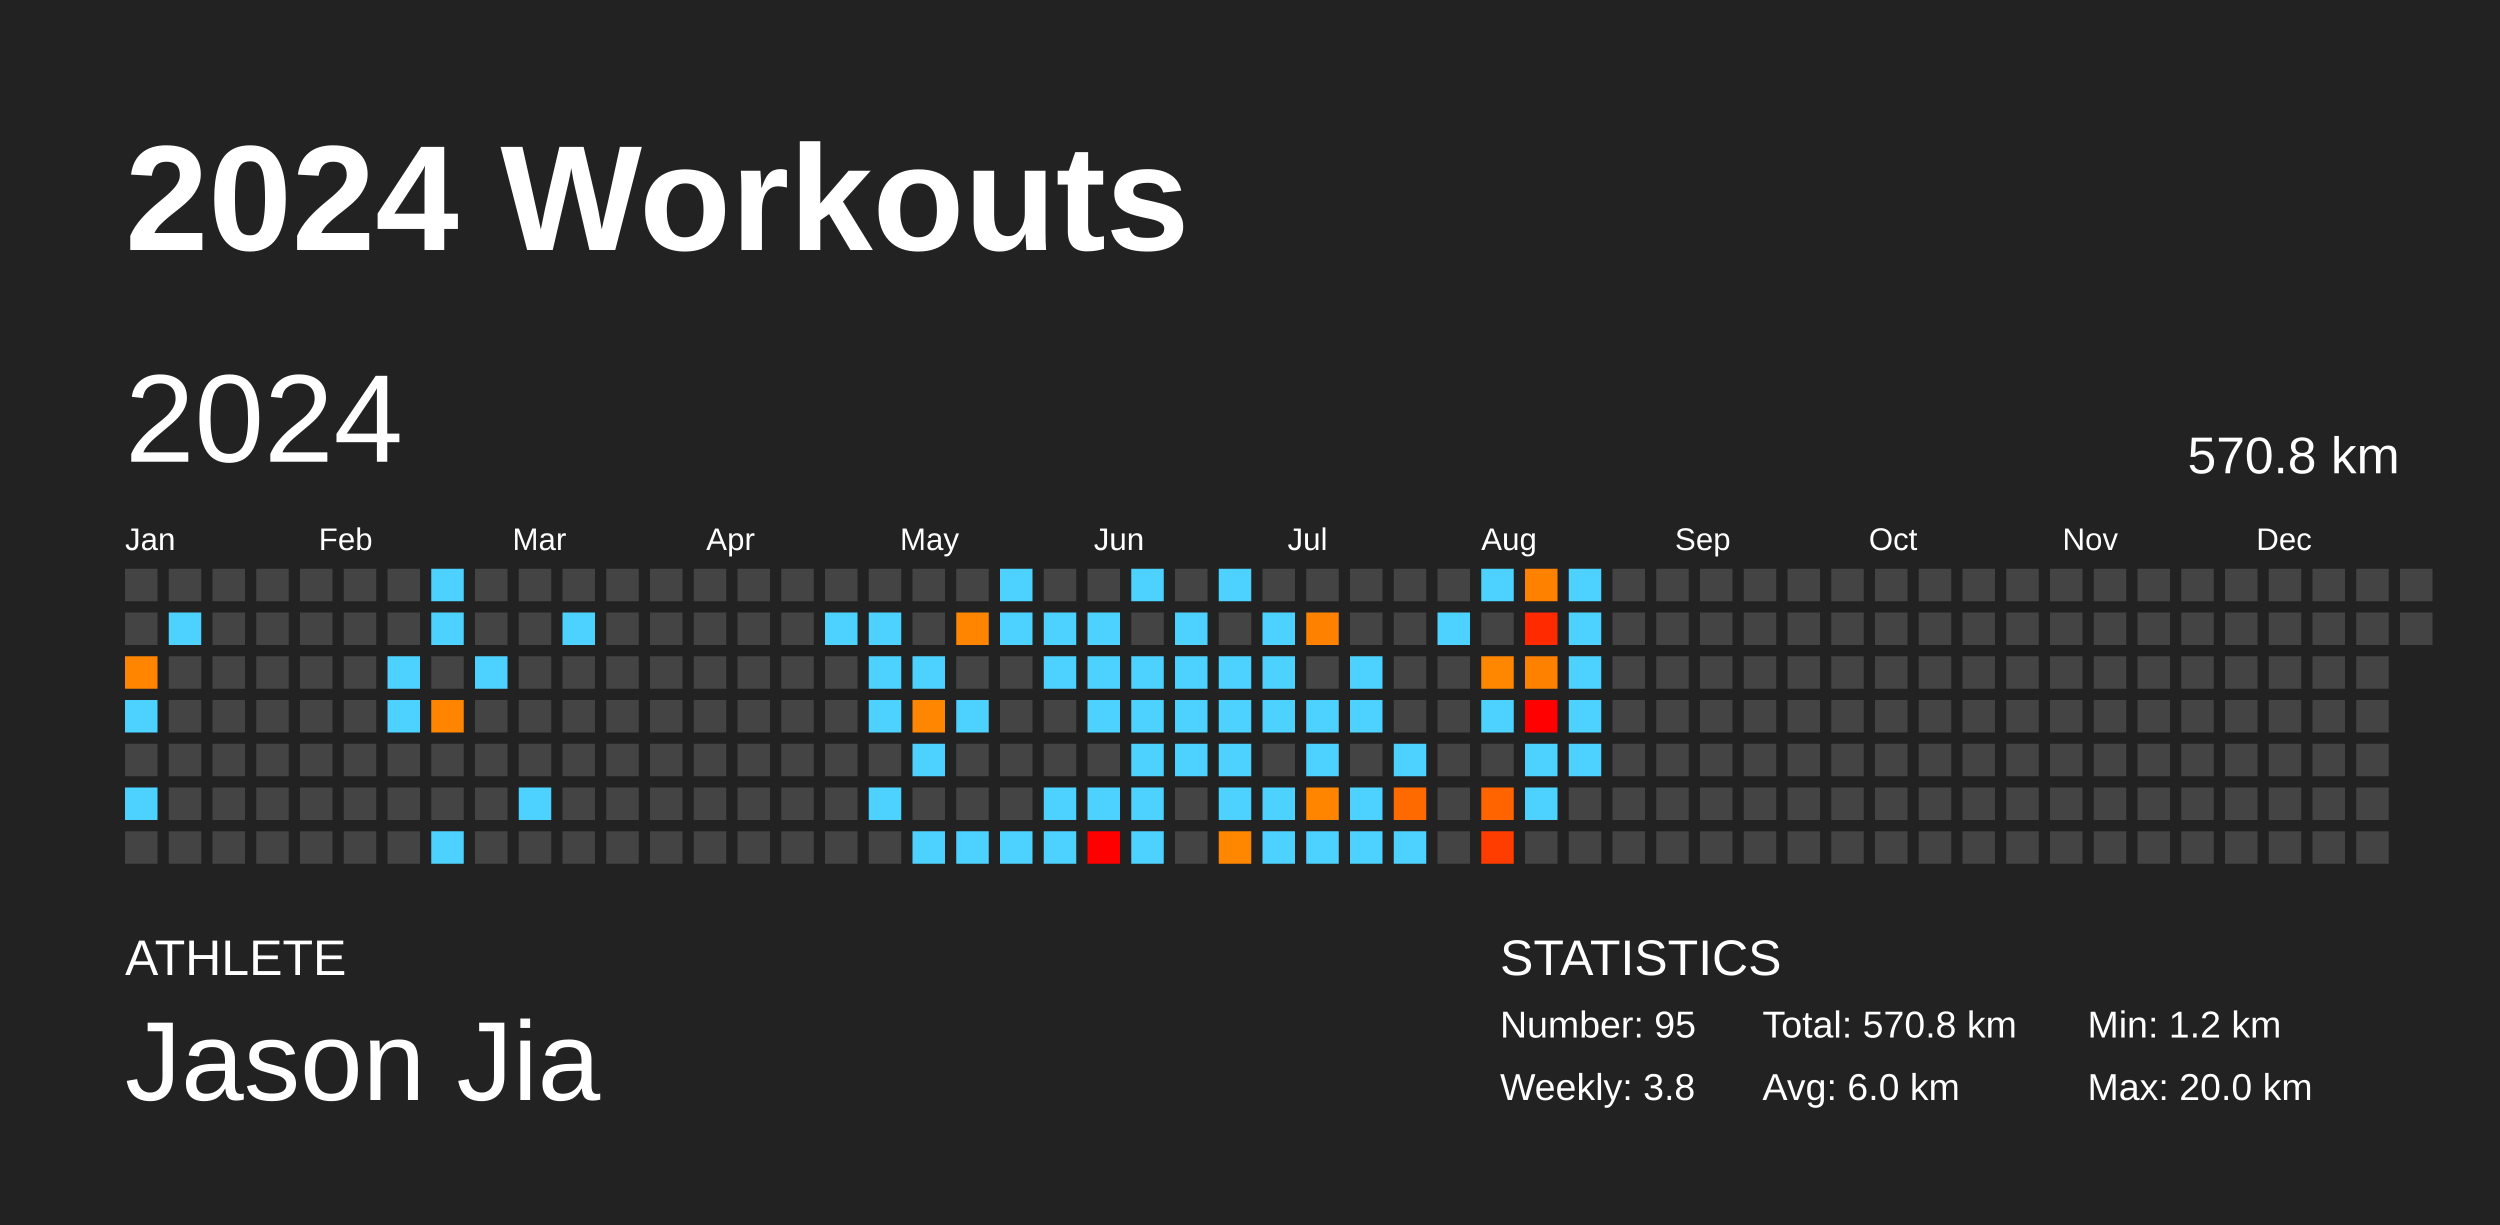
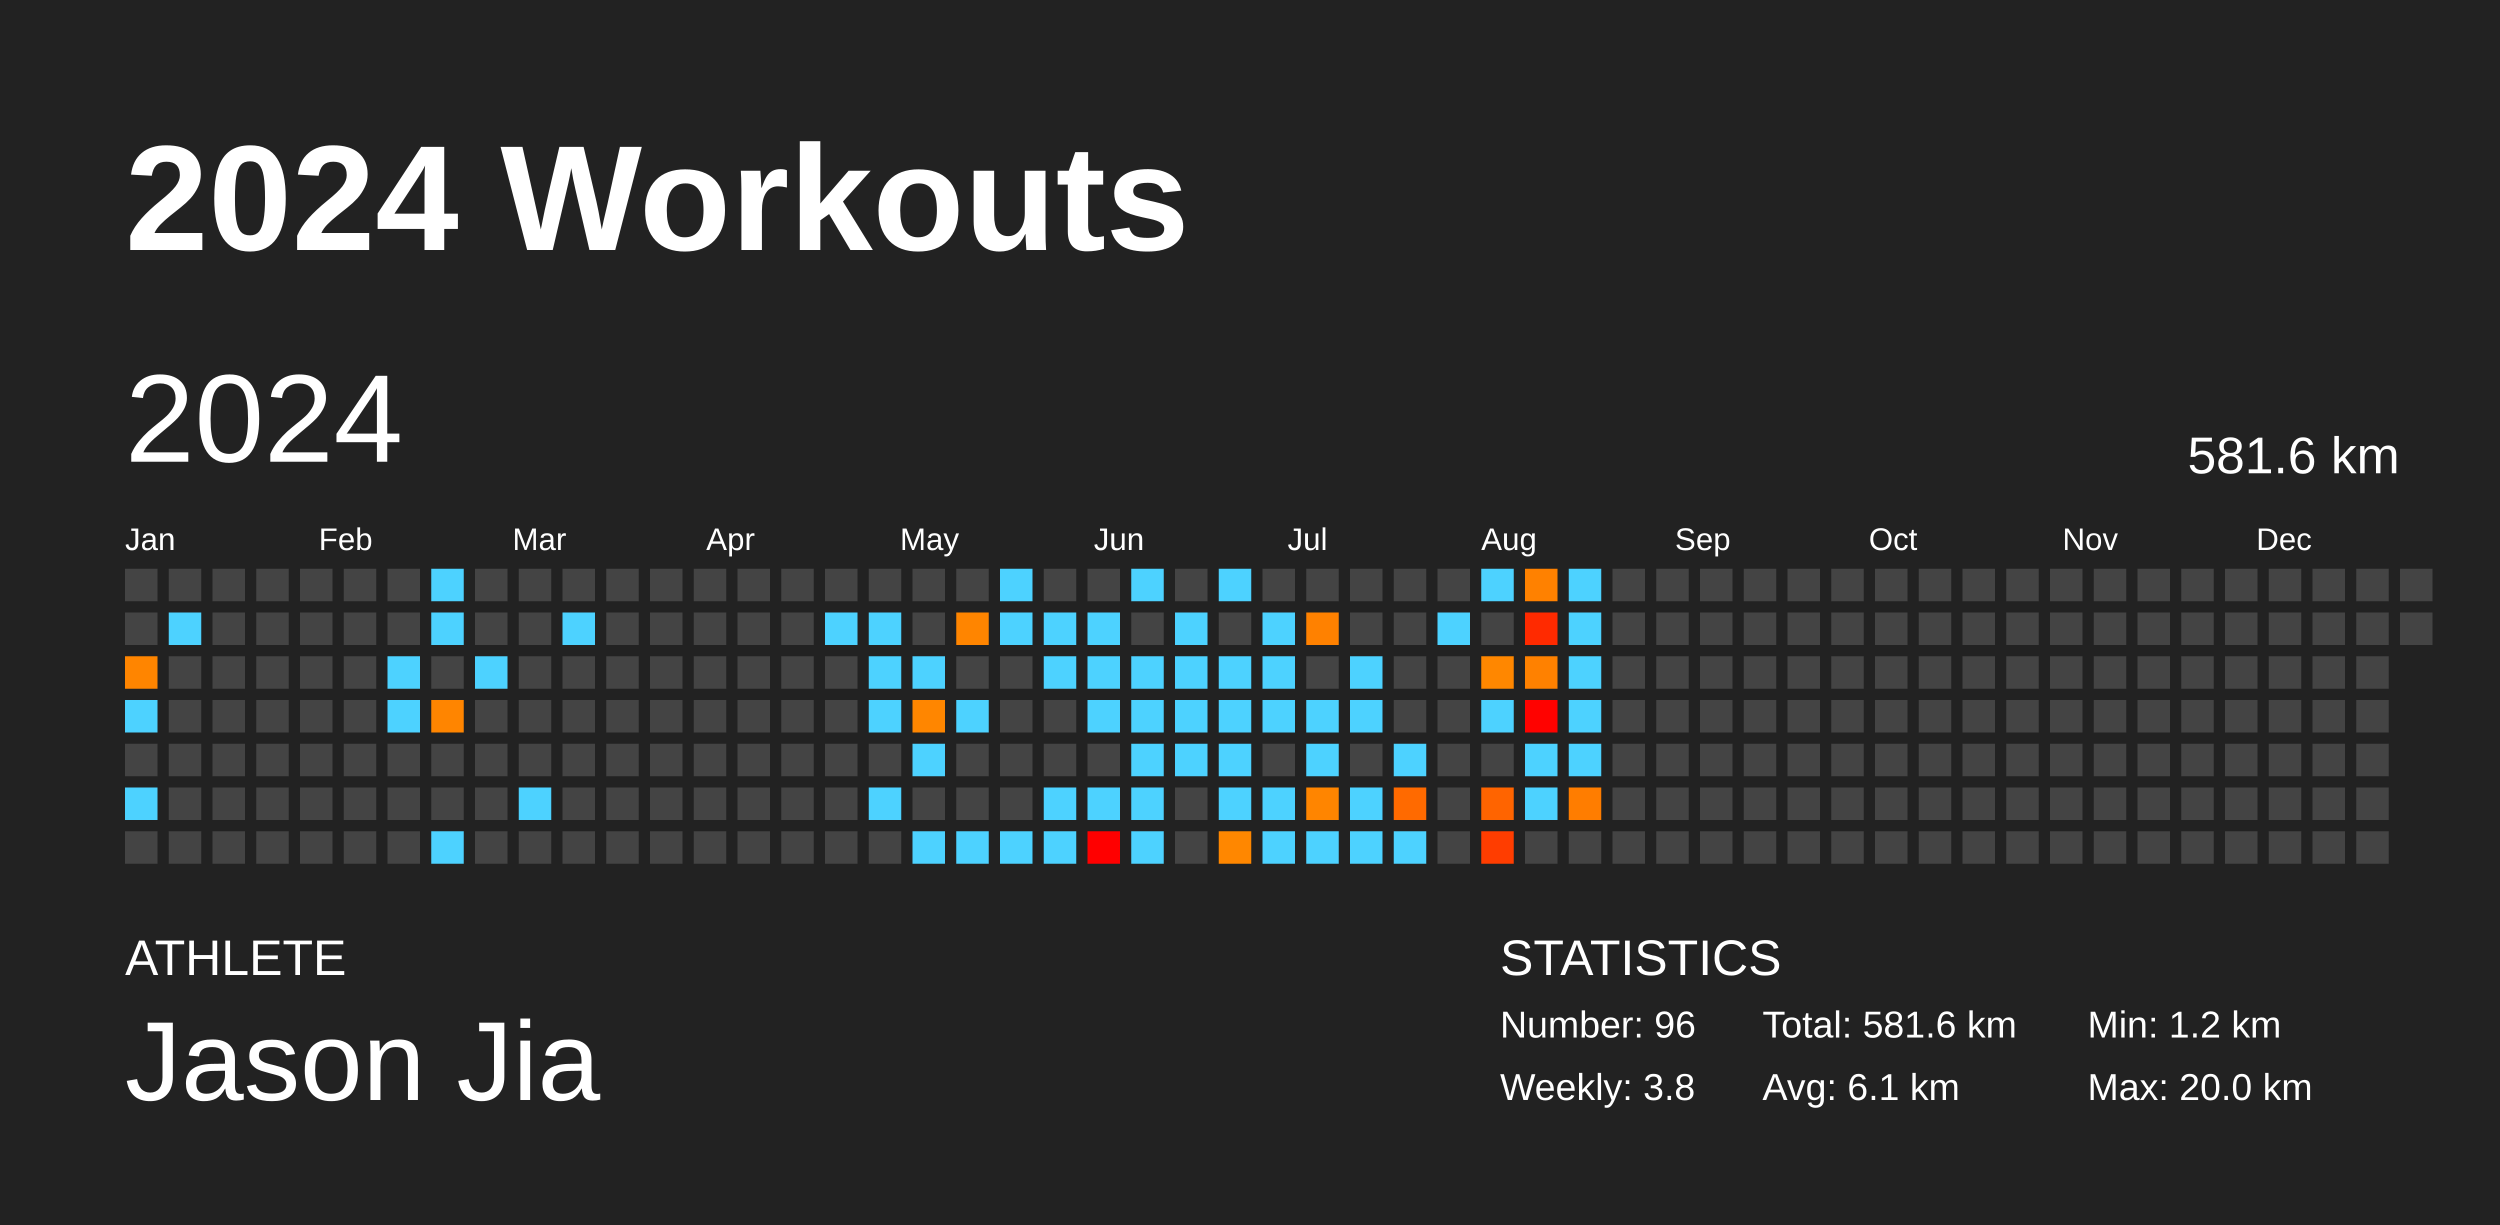
<svg xmlns="http://www.w3.org/2000/svg" baseProfile="full" height="98mm" version="1.1" viewBox="0,0,200,98" width="200mm">
  <defs />
  <rect fill="#222222" height="98" width="200" x="0" y="0" />
  <text fill="#FFFFFF" style="font-size:12px; font-family:Arial; font-weight:bold;" x="10" y="20">2024 Workouts</text>
  <text fill="#FFFFFF" style="font-size:4px; font-family:Arial" x="10" y="78">ATHLETE</text>
  <text fill="#FFFFFF" style="font-size:9px; font-family:Arial" x="10" y="88">Jason Jia</text>
  <text fill="#FFFFFF" style="font-size:4px; font-family:Arial" x="120" y="78">STATISTICS</text>
-   <text fill="#FFFFFF" style="font-size:3px; font-family:Arial" x="120" y="83">Number: 95</text>
+   <text fill="#FFFFFF" style="font-size:3px; font-family:Arial" x="120" y="83">Number: 96</text>
  <text fill="#FFFFFF" style="font-size:3px; font-family:Arial" x="120" y="88">Weekly: 3.8</text>
-   <text fill="#FFFFFF" style="font-size:3px; font-family:Arial" x="141" y="83">Total: 570.8 km</text>
-   <text fill="#FFFFFF" style="font-size:3px; font-family:Arial" x="141" y="88">Avg: 6.0 km</text>
+   <text fill="#FFFFFF" style="font-size:3px; font-family:Arial" x="141" y="83">Total: 581.6 km</text>
+   <text fill="#FFFFFF" style="font-size:3px; font-family:Arial" x="141" y="88">Avg: 6.1 km</text>
  <text fill="#FFFFFF" style="font-size:3px; font-family:Arial" x="167" y="83">Min: 1.2 km</text>
  <text fill="#FFFFFF" style="font-size:3px; font-family:Arial" x="167" y="88">Max: 20.0 km</text>
  <text dominant-baseline="hanging" fill="#FFFFFF" style="font-size:10.0px; font-family:Arial;" x="10" y="30">2024</text>
-   <text dominant-baseline="hanging" fill="#FFFFFF" style="font-size:4.125px; font-family:Arial;" x="175" y="35">570.8 km</text>
+   <text dominant-baseline="hanging" fill="#FFFFFF" style="font-size:4.125px; font-family:Arial;" x="175" y="35">581.6 km</text>
  <text fill="#FFFFFF" style="font-size:2.5px; font-family:Arial" x="10.0" y="44">Jan</text>
  <text fill="#FFFFFF" style="font-size:2.5px; font-family:Arial" x="25.5" y="44">Feb</text>
  <text fill="#FFFFFF" style="font-size:2.5px; font-family:Arial" x="41.0" y="44">Mar</text>
  <text fill="#FFFFFF" style="font-size:2.5px; font-family:Arial" x="56.5" y="44">Apr</text>
  <text fill="#FFFFFF" style="font-size:2.5px; font-family:Arial" x="72.0" y="44">May</text>
  <text fill="#FFFFFF" style="font-size:2.5px; font-family:Arial" x="87.5" y="44">Jun</text>
  <text fill="#FFFFFF" style="font-size:2.5px; font-family:Arial" x="103.0" y="44">Jul</text>
  <text fill="#FFFFFF" style="font-size:2.5px; font-family:Arial" x="118.5" y="44">Aug</text>
  <text fill="#FFFFFF" style="font-size:2.5px; font-family:Arial" x="134.0" y="44">Sep</text>
  <text fill="#FFFFFF" style="font-size:2.5px; font-family:Arial" x="149.5" y="44">Oct</text>
  <text fill="#FFFFFF" style="font-size:2.5px; font-family:Arial" x="165.0" y="44">Nov</text>
  <text fill="#FFFFFF" style="font-size:2.5px; font-family:Arial" x="180.5" y="44">Dec</text>
  <rect fill="#444444" height="2.6" width="2.6" x="10.0" y="45.5" />
  <rect fill="#444444" height="2.6" width="2.6" x="10.0" y="49.0" />
  <rect fill="#ff8500" height="2.6" width="2.6" x="10.0" y="52.5" />
  <rect fill="#4dd2ff" height="2.6" width="2.6" x="10.0" y="56.0" />
  <rect fill="#444444" height="2.6" width="2.6" x="10.0" y="59.5" />
  <rect fill="#4dd2ff" height="2.6" width="2.6" x="10.0" y="63.0" />
  <rect fill="#444444" height="2.6" width="2.6" x="10.0" y="66.5" />
  <rect fill="#444444" height="2.6" width="2.6" x="13.5" y="45.5" />
  <rect fill="#4dd2ff" height="2.6" width="2.6" x="13.5" y="49.0" />
  <rect fill="#444444" height="2.6" width="2.6" x="13.5" y="52.5" />
  <rect fill="#444444" height="2.6" width="2.6" x="13.5" y="56.0" />
  <rect fill="#444444" height="2.6" width="2.6" x="13.5" y="59.5" />
  <rect fill="#444444" height="2.6" width="2.6" x="13.5" y="63.0" />
  <rect fill="#444444" height="2.6" width="2.6" x="13.5" y="66.5" />
  <rect fill="#444444" height="2.6" width="2.6" x="17.0" y="45.5" />
  <rect fill="#444444" height="2.6" width="2.6" x="17.0" y="49.0" />
  <rect fill="#444444" height="2.6" width="2.6" x="17.0" y="52.5" />
  <rect fill="#444444" height="2.6" width="2.6" x="17.0" y="56.0" />
  <rect fill="#444444" height="2.6" width="2.6" x="17.0" y="59.5" />
  <rect fill="#444444" height="2.6" width="2.6" x="17.0" y="63.0" />
  <rect fill="#444444" height="2.6" width="2.6" x="17.0" y="66.5" />
  <rect fill="#444444" height="2.6" width="2.6" x="20.5" y="45.5" />
  <rect fill="#444444" height="2.6" width="2.6" x="20.5" y="49.0" />
  <rect fill="#444444" height="2.6" width="2.6" x="20.5" y="52.5" />
  <rect fill="#444444" height="2.6" width="2.6" x="20.5" y="56.0" />
  <rect fill="#444444" height="2.6" width="2.6" x="20.5" y="59.5" />
  <rect fill="#444444" height="2.6" width="2.6" x="20.5" y="63.0" />
  <rect fill="#444444" height="2.6" width="2.6" x="20.5" y="66.5" />
  <rect fill="#444444" height="2.6" width="2.6" x="24.0" y="45.5" />
  <rect fill="#444444" height="2.6" width="2.6" x="24.0" y="49.0" />
  <rect fill="#444444" height="2.6" width="2.6" x="24.0" y="52.5" />
  <rect fill="#444444" height="2.6" width="2.6" x="24.0" y="56.0" />
  <rect fill="#444444" height="2.6" width="2.6" x="24.0" y="59.5" />
  <rect fill="#444444" height="2.6" width="2.6" x="24.0" y="63.0" />
  <rect fill="#444444" height="2.6" width="2.6" x="24.0" y="66.5" />
  <rect fill="#444444" height="2.6" width="2.6" x="27.5" y="45.5" />
  <rect fill="#444444" height="2.6" width="2.6" x="27.5" y="49.0" />
  <rect fill="#444444" height="2.6" width="2.6" x="27.5" y="52.5" />
  <rect fill="#444444" height="2.6" width="2.6" x="27.5" y="56.0" />
  <rect fill="#444444" height="2.6" width="2.6" x="27.5" y="59.5" />
  <rect fill="#444444" height="2.6" width="2.6" x="27.5" y="63.0" />
  <rect fill="#444444" height="2.6" width="2.6" x="27.5" y="66.5" />
  <rect fill="#444444" height="2.6" width="2.6" x="31.0" y="45.5" />
  <rect fill="#444444" height="2.6" width="2.6" x="31.0" y="49.0" />
  <rect fill="#4dd2ff" height="2.6" width="2.6" x="31.0" y="52.5" />
  <rect fill="#4dd2ff" height="2.6" width="2.6" x="31.0" y="56.0" />
  <rect fill="#444444" height="2.6" width="2.6" x="31.0" y="59.5" />
  <rect fill="#444444" height="2.6" width="2.6" x="31.0" y="63.0" />
  <rect fill="#444444" height="2.6" width="2.6" x="31.0" y="66.5" />
  <rect fill="#4dd2ff" height="2.6" width="2.6" x="34.5" y="45.5" />
  <rect fill="#4dd2ff" height="2.6" width="2.6" x="34.5" y="49.0" />
  <rect fill="#444444" height="2.6" width="2.6" x="34.5" y="52.5" />
  <rect fill="#ff8500" height="2.6" width="2.6" x="34.5" y="56.0" />
  <rect fill="#444444" height="2.6" width="2.6" x="34.5" y="59.5" />
  <rect fill="#444444" height="2.6" width="2.6" x="34.5" y="63.0" />
  <rect fill="#4dd2ff" height="2.6" width="2.6" x="34.5" y="66.5" />
  <rect fill="#444444" height="2.6" width="2.6" x="38.0" y="45.5" />
  <rect fill="#444444" height="2.6" width="2.6" x="38.0" y="49.0" />
  <rect fill="#4dd2ff" height="2.6" width="2.6" x="38.0" y="52.5" />
  <rect fill="#444444" height="2.6" width="2.6" x="38.0" y="56.0" />
  <rect fill="#444444" height="2.6" width="2.6" x="38.0" y="59.5" />
  <rect fill="#444444" height="2.6" width="2.6" x="38.0" y="63.0" />
  <rect fill="#444444" height="2.6" width="2.6" x="38.0" y="66.5" />
  <rect fill="#444444" height="2.6" width="2.6" x="41.5" y="45.5" />
  <rect fill="#444444" height="2.6" width="2.6" x="41.5" y="49.0" />
  <rect fill="#444444" height="2.6" width="2.6" x="41.5" y="52.5" />
  <rect fill="#444444" height="2.6" width="2.6" x="41.5" y="56.0" />
  <rect fill="#444444" height="2.6" width="2.6" x="41.5" y="59.5" />
  <rect fill="#4dd2ff" height="2.6" width="2.6" x="41.5" y="63.0" />
  <rect fill="#444444" height="2.6" width="2.6" x="41.5" y="66.5" />
  <rect fill="#444444" height="2.6" width="2.6" x="45.0" y="45.5" />
  <rect fill="#4dd2ff" height="2.6" width="2.6" x="45.0" y="49.0" />
  <rect fill="#444444" height="2.6" width="2.6" x="45.0" y="52.5" />
  <rect fill="#444444" height="2.6" width="2.6" x="45.0" y="56.0" />
  <rect fill="#444444" height="2.6" width="2.6" x="45.0" y="59.5" />
  <rect fill="#444444" height="2.6" width="2.6" x="45.0" y="63.0" />
  <rect fill="#444444" height="2.6" width="2.6" x="45.0" y="66.5" />
  <rect fill="#444444" height="2.6" width="2.6" x="48.5" y="45.5" />
  <rect fill="#444444" height="2.6" width="2.6" x="48.5" y="49.0" />
  <rect fill="#444444" height="2.6" width="2.6" x="48.5" y="52.5" />
  <rect fill="#444444" height="2.6" width="2.6" x="48.5" y="56.0" />
  <rect fill="#444444" height="2.6" width="2.6" x="48.5" y="59.5" />
  <rect fill="#444444" height="2.6" width="2.6" x="48.5" y="63.0" />
  <rect fill="#444444" height="2.6" width="2.6" x="48.5" y="66.5" />
  <rect fill="#444444" height="2.6" width="2.6" x="52.0" y="45.5" />
  <rect fill="#444444" height="2.6" width="2.6" x="52.0" y="49.0" />
  <rect fill="#444444" height="2.6" width="2.6" x="52.0" y="52.5" />
  <rect fill="#444444" height="2.6" width="2.6" x="52.0" y="56.0" />
  <rect fill="#444444" height="2.6" width="2.6" x="52.0" y="59.5" />
  <rect fill="#444444" height="2.6" width="2.6" x="52.0" y="63.0" />
  <rect fill="#444444" height="2.6" width="2.6" x="52.0" y="66.5" />
  <rect fill="#444444" height="2.6" width="2.6" x="55.5" y="45.5" />
  <rect fill="#444444" height="2.6" width="2.6" x="55.5" y="49.0" />
  <rect fill="#444444" height="2.6" width="2.6" x="55.5" y="52.5" />
  <rect fill="#444444" height="2.6" width="2.6" x="55.5" y="56.0" />
  <rect fill="#444444" height="2.6" width="2.6" x="55.5" y="59.5" />
  <rect fill="#444444" height="2.6" width="2.6" x="55.5" y="63.0" />
  <rect fill="#444444" height="2.6" width="2.6" x="55.5" y="66.5" />
  <rect fill="#444444" height="2.6" width="2.6" x="59.0" y="45.5" />
  <rect fill="#444444" height="2.6" width="2.6" x="59.0" y="49.0" />
  <rect fill="#444444" height="2.6" width="2.6" x="59.0" y="52.5" />
  <rect fill="#444444" height="2.6" width="2.6" x="59.0" y="56.0" />
  <rect fill="#444444" height="2.6" width="2.6" x="59.0" y="59.5" />
  <rect fill="#444444" height="2.6" width="2.6" x="59.0" y="63.0" />
  <rect fill="#444444" height="2.6" width="2.6" x="59.0" y="66.5" />
  <rect fill="#444444" height="2.6" width="2.6" x="62.5" y="45.5" />
  <rect fill="#444444" height="2.6" width="2.6" x="62.5" y="49.0" />
  <rect fill="#444444" height="2.6" width="2.6" x="62.5" y="52.5" />
  <rect fill="#444444" height="2.6" width="2.6" x="62.5" y="56.0" />
  <rect fill="#444444" height="2.6" width="2.6" x="62.5" y="59.5" />
  <rect fill="#444444" height="2.6" width="2.6" x="62.5" y="63.0" />
  <rect fill="#444444" height="2.6" width="2.6" x="62.5" y="66.5" />
  <rect fill="#444444" height="2.6" width="2.6" x="66.0" y="45.5" />
  <rect fill="#4dd2ff" height="2.6" width="2.6" x="66.0" y="49.0" />
  <rect fill="#444444" height="2.6" width="2.6" x="66.0" y="52.5" />
  <rect fill="#444444" height="2.6" width="2.6" x="66.0" y="56.0" />
  <rect fill="#444444" height="2.6" width="2.6" x="66.0" y="59.5" />
  <rect fill="#444444" height="2.6" width="2.6" x="66.0" y="63.0" />
  <rect fill="#444444" height="2.6" width="2.6" x="66.0" y="66.5" />
  <rect fill="#444444" height="2.6" width="2.6" x="69.5" y="45.5" />
  <rect fill="#4dd2ff" height="2.6" width="2.6" x="69.5" y="49.0" />
  <rect fill="#4dd2ff" height="2.6" width="2.6" x="69.5" y="52.5" />
  <rect fill="#4dd2ff" height="2.6" width="2.6" x="69.5" y="56.0" />
  <rect fill="#444444" height="2.6" width="2.6" x="69.5" y="59.5" />
  <rect fill="#4dd2ff" height="2.6" width="2.6" x="69.5" y="63.0" />
  <rect fill="#444444" height="2.6" width="2.6" x="69.5" y="66.5" />
  <rect fill="#444444" height="2.6" width="2.6" x="73.0" y="45.5" />
  <rect fill="#444444" height="2.6" width="2.6" x="73.0" y="49.0" />
  <rect fill="#4dd2ff" height="2.6" width="2.6" x="73.0" y="52.5" />
  <rect fill="#ff8600" height="2.6" width="2.6" x="73.0" y="56.0" />
  <rect fill="#4dd2ff" height="2.6" width="2.6" x="73.0" y="59.5" />
  <rect fill="#444444" height="2.6" width="2.6" x="73.0" y="63.0" />
  <rect fill="#4dd2ff" height="2.6" width="2.6" x="73.0" y="66.5" />
  <rect fill="#444444" height="2.6" width="2.6" x="76.5" y="45.5" />
  <rect fill="#ff8500" height="2.6" width="2.6" x="76.5" y="49.0" />
  <rect fill="#444444" height="2.6" width="2.6" x="76.5" y="52.5" />
  <rect fill="#4dd2ff" height="2.6" width="2.6" x="76.5" y="56.0" />
  <rect fill="#444444" height="2.6" width="2.6" x="76.5" y="59.5" />
  <rect fill="#444444" height="2.6" width="2.6" x="76.5" y="63.0" />
  <rect fill="#4dd2ff" height="2.6" width="2.6" x="76.5" y="66.5" />
  <rect fill="#4dd2ff" height="2.6" width="2.6" x="80.0" y="45.5" />
  <rect fill="#4dd2ff" height="2.6" width="2.6" x="80.0" y="49.0" />
  <rect fill="#444444" height="2.6" width="2.6" x="80.0" y="52.5" />
  <rect fill="#444444" height="2.6" width="2.6" x="80.0" y="56.0" />
  <rect fill="#444444" height="2.6" width="2.6" x="80.0" y="59.5" />
  <rect fill="#444444" height="2.6" width="2.6" x="80.0" y="63.0" />
  <rect fill="#4dd2ff" height="2.6" width="2.6" x="80.0" y="66.5" />
  <rect fill="#444444" height="2.6" width="2.6" x="83.5" y="45.5" />
  <rect fill="#4dd2ff" height="2.6" width="2.6" x="83.5" y="49.0" />
  <rect fill="#4dd2ff" height="2.6" width="2.6" x="83.5" y="52.5" />
  <rect fill="#444444" height="2.6" width="2.6" x="83.5" y="56.0" />
  <rect fill="#444444" height="2.6" width="2.6" x="83.5" y="59.5" />
  <rect fill="#4dd2ff" height="2.6" width="2.6" x="83.5" y="63.0" />
  <rect fill="#4dd2ff" height="2.6" width="2.6" x="83.5" y="66.5" />
  <rect fill="#444444" height="2.6" width="2.6" x="87.0" y="45.5" />
  <rect fill="#4dd2ff" height="2.6" width="2.6" x="87.0" y="49.0" />
  <rect fill="#4dd2ff" height="2.6" width="2.6" x="87.0" y="52.5" />
  <rect fill="#4dd2ff" height="2.6" width="2.6" x="87.0" y="56.0" />
  <rect fill="#444444" height="2.6" width="2.6" x="87.0" y="59.5" />
  <rect fill="#4dd2ff" height="2.6" width="2.6" x="87.0" y="63.0" />
  <rect fill="red" height="2.6" width="2.6" x="87.0" y="66.5" />
  <rect fill="#4dd2ff" height="2.6" width="2.6" x="90.5" y="45.5" />
  <rect fill="#444444" height="2.6" width="2.6" x="90.5" y="49.0" />
  <rect fill="#4dd2ff" height="2.6" width="2.6" x="90.5" y="52.5" />
  <rect fill="#4dd2ff" height="2.6" width="2.6" x="90.5" y="56.0" />
  <rect fill="#4dd2ff" height="2.6" width="2.6" x="90.5" y="59.5" />
  <rect fill="#4dd2ff" height="2.6" width="2.6" x="90.5" y="63.0" />
  <rect fill="#4dd2ff" height="2.6" width="2.6" x="90.5" y="66.5" />
  <rect fill="#444444" height="2.6" width="2.6" x="94.0" y="45.5" />
  <rect fill="#4dd2ff" height="2.6" width="2.6" x="94.0" y="49.0" />
  <rect fill="#4dd2ff" height="2.6" width="2.6" x="94.0" y="52.5" />
  <rect fill="#4dd2ff" height="2.6" width="2.6" x="94.0" y="56.0" />
  <rect fill="#4dd2ff" height="2.6" width="2.6" x="94.0" y="59.5" />
  <rect fill="#444444" height="2.6" width="2.6" x="94.0" y="63.0" />
  <rect fill="#444444" height="2.6" width="2.6" x="94.0" y="66.5" />
  <rect fill="#4dd2ff" height="2.6" width="2.6" x="97.5" y="45.5" />
  <rect fill="#444444" height="2.6" width="2.6" x="97.5" y="49.0" />
  <rect fill="#4dd2ff" height="2.6" width="2.6" x="97.5" y="52.5" />
  <rect fill="#4dd2ff" height="2.6" width="2.6" x="97.5" y="56.0" />
  <rect fill="#4dd2ff" height="2.6" width="2.6" x="97.5" y="59.5" />
  <rect fill="#4dd2ff" height="2.6" width="2.6" x="97.5" y="63.0" />
  <rect fill="#ff8700" height="2.6" width="2.6" x="97.5" y="66.5" />
  <rect fill="#444444" height="2.6" width="2.6" x="101.0" y="45.5" />
  <rect fill="#4dd2ff" height="2.6" width="2.6" x="101.0" y="49.0" />
  <rect fill="#4dd2ff" height="2.6" width="2.6" x="101.0" y="52.5" />
  <rect fill="#4dd2ff" height="2.6" width="2.6" x="101.0" y="56.0" />
  <rect fill="#444444" height="2.6" width="2.6" x="101.0" y="59.5" />
  <rect fill="#4dd2ff" height="2.6" width="2.6" x="101.0" y="63.0" />
  <rect fill="#4dd2ff" height="2.6" width="2.6" x="101.0" y="66.5" />
  <rect fill="#444444" height="2.6" width="2.6" x="104.5" y="45.5" />
  <rect fill="#ff8100" height="2.6" width="2.6" x="104.5" y="49.0" />
  <rect fill="#444444" height="2.6" width="2.6" x="104.5" y="52.5" />
  <rect fill="#4dd2ff" height="2.6" width="2.6" x="104.5" y="56.0" />
  <rect fill="#4dd2ff" height="2.6" width="2.6" x="104.5" y="59.5" />
  <rect fill="#ff8500" height="2.6" width="2.6" x="104.5" y="63.0" />
  <rect fill="#4dd2ff" height="2.6" width="2.6" x="104.5" y="66.5" />
  <rect fill="#444444" height="2.6" width="2.6" x="108.0" y="45.5" />
  <rect fill="#444444" height="2.6" width="2.6" x="108.0" y="49.0" />
  <rect fill="#4dd2ff" height="2.6" width="2.6" x="108.0" y="52.5" />
  <rect fill="#4dd2ff" height="2.6" width="2.6" x="108.0" y="56.0" />
  <rect fill="#444444" height="2.6" width="2.6" x="108.0" y="59.5" />
  <rect fill="#4dd2ff" height="2.6" width="2.6" x="108.0" y="63.0" />
  <rect fill="#4dd2ff" height="2.6" width="2.6" x="108.0" y="66.5" />
  <rect fill="#444444" height="2.6" width="2.6" x="111.5" y="45.5" />
  <rect fill="#444444" height="2.6" width="2.6" x="111.5" y="49.0" />
  <rect fill="#444444" height="2.6" width="2.6" x="111.5" y="52.5" />
  <rect fill="#444444" height="2.6" width="2.6" x="111.5" y="56.0" />
  <rect fill="#4dd2ff" height="2.6" width="2.6" x="111.5" y="59.5" />
  <rect fill="#ff6a00" height="2.6" width="2.6" x="111.5" y="63.0" />
  <rect fill="#4dd2ff" height="2.6" width="2.6" x="111.5" y="66.5" />
  <rect fill="#444444" height="2.6" width="2.6" x="115.0" y="45.5" />
  <rect fill="#4dd2ff" height="2.6" width="2.6" x="115.0" y="49.0" />
  <rect fill="#444444" height="2.6" width="2.6" x="115.0" y="52.5" />
  <rect fill="#444444" height="2.6" width="2.6" x="115.0" y="56.0" />
  <rect fill="#444444" height="2.6" width="2.6" x="115.0" y="59.5" />
  <rect fill="#444444" height="2.6" width="2.6" x="115.0" y="63.0" />
  <rect fill="#444444" height="2.6" width="2.6" x="115.0" y="66.5" />
  <rect fill="#4dd2ff" height="2.6" width="2.6" x="118.5" y="45.5" />
  <rect fill="#444444" height="2.6" width="2.6" x="118.5" y="49.0" />
  <rect fill="#ff8700" height="2.6" width="2.6" x="118.5" y="52.5" />
  <rect fill="#4dd2ff" height="2.6" width="2.6" x="118.5" y="56.0" />
  <rect fill="#444444" height="2.6" width="2.6" x="118.5" y="59.5" />
  <rect fill="#ff6400" height="2.6" width="2.6" x="118.5" y="63.0" />
  <rect fill="#ff3d00" height="2.6" width="2.6" x="118.5" y="66.5" />
  <rect fill="#ff8100" height="2.6" width="2.6" x="122.0" y="45.5" />
  <rect fill="#ff2a00" height="2.6" width="2.6" x="122.0" y="49.0" />
  <rect fill="#ff8100" height="2.6" width="2.6" x="122.0" y="52.5" />
  <rect fill="#ff0200" height="2.6" width="2.6" x="122.0" y="56.0" />
  <rect fill="#4dd2ff" height="2.6" width="2.6" x="122.0" y="59.5" />
  <rect fill="#4dd2ff" height="2.6" width="2.6" x="122.0" y="63.0" />
  <rect fill="#444444" height="2.6" width="2.6" x="122.0" y="66.5" />
  <rect fill="#4dd2ff" height="2.6" width="2.6" x="125.5" y="45.5" />
  <rect fill="#4dd2ff" height="2.6" width="2.6" x="125.5" y="49.0" />
  <rect fill="#4dd2ff" height="2.6" width="2.6" x="125.5" y="52.5" />
  <rect fill="#4dd2ff" height="2.6" width="2.6" x="125.5" y="56.0" />
  <rect fill="#4dd2ff" height="2.6" width="2.6" x="125.5" y="59.5" />
-   <rect fill="#444444" height="2.6" width="2.6" x="125.5" y="63.0" />
+   <rect fill="#ff7d00" height="2.6" width="2.6" x="125.5" y="63.0" />
  <rect fill="#444444" height="2.6" width="2.6" x="125.5" y="66.5" />
  <rect fill="#444444" height="2.6" width="2.6" x="129.0" y="45.5" />
  <rect fill="#444444" height="2.6" width="2.6" x="129.0" y="49.0" />
  <rect fill="#444444" height="2.6" width="2.6" x="129.0" y="52.5" />
  <rect fill="#444444" height="2.6" width="2.6" x="129.0" y="56.0" />
  <rect fill="#444444" height="2.6" width="2.6" x="129.0" y="59.5" />
  <rect fill="#444444" height="2.6" width="2.6" x="129.0" y="63.0" />
  <rect fill="#444444" height="2.6" width="2.6" x="129.0" y="66.5" />
  <rect fill="#444444" height="2.6" width="2.6" x="132.5" y="45.5" />
  <rect fill="#444444" height="2.6" width="2.6" x="132.5" y="49.0" />
  <rect fill="#444444" height="2.6" width="2.6" x="132.5" y="52.5" />
  <rect fill="#444444" height="2.6" width="2.6" x="132.5" y="56.0" />
  <rect fill="#444444" height="2.6" width="2.6" x="132.5" y="59.5" />
  <rect fill="#444444" height="2.6" width="2.6" x="132.5" y="63.0" />
  <rect fill="#444444" height="2.6" width="2.6" x="132.5" y="66.5" />
  <rect fill="#444444" height="2.6" width="2.6" x="136.0" y="45.5" />
  <rect fill="#444444" height="2.6" width="2.6" x="136.0" y="49.0" />
  <rect fill="#444444" height="2.6" width="2.6" x="136.0" y="52.5" />
  <rect fill="#444444" height="2.6" width="2.6" x="136.0" y="56.0" />
  <rect fill="#444444" height="2.6" width="2.6" x="136.0" y="59.5" />
  <rect fill="#444444" height="2.6" width="2.6" x="136.0" y="63.0" />
  <rect fill="#444444" height="2.6" width="2.6" x="136.0" y="66.5" />
  <rect fill="#444444" height="2.6" width="2.6" x="139.5" y="45.5" />
  <rect fill="#444444" height="2.6" width="2.6" x="139.5" y="49.0" />
  <rect fill="#444444" height="2.6" width="2.6" x="139.5" y="52.5" />
  <rect fill="#444444" height="2.6" width="2.6" x="139.5" y="56.0" />
  <rect fill="#444444" height="2.6" width="2.6" x="139.5" y="59.5" />
  <rect fill="#444444" height="2.6" width="2.6" x="139.5" y="63.0" />
  <rect fill="#444444" height="2.6" width="2.6" x="139.5" y="66.5" />
  <rect fill="#444444" height="2.6" width="2.6" x="143.0" y="45.5" />
  <rect fill="#444444" height="2.6" width="2.6" x="143.0" y="49.0" />
  <rect fill="#444444" height="2.6" width="2.6" x="143.0" y="52.5" />
  <rect fill="#444444" height="2.6" width="2.6" x="143.0" y="56.0" />
  <rect fill="#444444" height="2.6" width="2.6" x="143.0" y="59.5" />
  <rect fill="#444444" height="2.6" width="2.6" x="143.0" y="63.0" />
  <rect fill="#444444" height="2.6" width="2.6" x="143.0" y="66.5" />
  <rect fill="#444444" height="2.6" width="2.6" x="146.5" y="45.5" />
  <rect fill="#444444" height="2.6" width="2.6" x="146.5" y="49.0" />
  <rect fill="#444444" height="2.6" width="2.6" x="146.5" y="52.5" />
  <rect fill="#444444" height="2.6" width="2.6" x="146.5" y="56.0" />
  <rect fill="#444444" height="2.6" width="2.6" x="146.5" y="59.5" />
  <rect fill="#444444" height="2.6" width="2.6" x="146.5" y="63.0" />
  <rect fill="#444444" height="2.6" width="2.6" x="146.5" y="66.5" />
  <rect fill="#444444" height="2.6" width="2.6" x="150.0" y="45.5" />
  <rect fill="#444444" height="2.6" width="2.6" x="150.0" y="49.0" />
  <rect fill="#444444" height="2.6" width="2.6" x="150.0" y="52.5" />
  <rect fill="#444444" height="2.6" width="2.6" x="150.0" y="56.0" />
  <rect fill="#444444" height="2.6" width="2.6" x="150.0" y="59.5" />
  <rect fill="#444444" height="2.6" width="2.6" x="150.0" y="63.0" />
  <rect fill="#444444" height="2.6" width="2.6" x="150.0" y="66.5" />
  <rect fill="#444444" height="2.6" width="2.6" x="153.5" y="45.5" />
  <rect fill="#444444" height="2.6" width="2.6" x="153.5" y="49.0" />
  <rect fill="#444444" height="2.6" width="2.6" x="153.5" y="52.5" />
  <rect fill="#444444" height="2.6" width="2.6" x="153.5" y="56.0" />
  <rect fill="#444444" height="2.6" width="2.6" x="153.5" y="59.5" />
  <rect fill="#444444" height="2.6" width="2.6" x="153.5" y="63.0" />
  <rect fill="#444444" height="2.6" width="2.6" x="153.5" y="66.5" />
  <rect fill="#444444" height="2.6" width="2.6" x="157.0" y="45.5" />
  <rect fill="#444444" height="2.6" width="2.6" x="157.0" y="49.0" />
  <rect fill="#444444" height="2.6" width="2.6" x="157.0" y="52.5" />
  <rect fill="#444444" height="2.6" width="2.6" x="157.0" y="56.0" />
  <rect fill="#444444" height="2.6" width="2.6" x="157.0" y="59.5" />
  <rect fill="#444444" height="2.6" width="2.6" x="157.0" y="63.0" />
  <rect fill="#444444" height="2.6" width="2.6" x="157.0" y="66.5" />
  <rect fill="#444444" height="2.6" width="2.6" x="160.5" y="45.5" />
  <rect fill="#444444" height="2.6" width="2.6" x="160.5" y="49.0" />
  <rect fill="#444444" height="2.6" width="2.6" x="160.5" y="52.5" />
  <rect fill="#444444" height="2.6" width="2.6" x="160.5" y="56.0" />
  <rect fill="#444444" height="2.6" width="2.6" x="160.5" y="59.5" />
  <rect fill="#444444" height="2.6" width="2.6" x="160.5" y="63.0" />
  <rect fill="#444444" height="2.6" width="2.6" x="160.5" y="66.5" />
  <rect fill="#444444" height="2.6" width="2.6" x="164.0" y="45.5" />
  <rect fill="#444444" height="2.6" width="2.6" x="164.0" y="49.0" />
  <rect fill="#444444" height="2.6" width="2.6" x="164.0" y="52.5" />
  <rect fill="#444444" height="2.6" width="2.6" x="164.0" y="56.0" />
  <rect fill="#444444" height="2.6" width="2.6" x="164.0" y="59.5" />
  <rect fill="#444444" height="2.6" width="2.6" x="164.0" y="63.0" />
  <rect fill="#444444" height="2.6" width="2.6" x="164.0" y="66.5" />
  <rect fill="#444444" height="2.6" width="2.6" x="167.5" y="45.5" />
  <rect fill="#444444" height="2.6" width="2.6" x="167.5" y="49.0" />
  <rect fill="#444444" height="2.6" width="2.6" x="167.5" y="52.5" />
  <rect fill="#444444" height="2.6" width="2.6" x="167.5" y="56.0" />
  <rect fill="#444444" height="2.6" width="2.6" x="167.5" y="59.5" />
  <rect fill="#444444" height="2.6" width="2.6" x="167.5" y="63.0" />
  <rect fill="#444444" height="2.6" width="2.6" x="167.5" y="66.5" />
  <rect fill="#444444" height="2.6" width="2.6" x="171.0" y="45.5" />
  <rect fill="#444444" height="2.6" width="2.6" x="171.0" y="49.0" />
  <rect fill="#444444" height="2.6" width="2.6" x="171.0" y="52.5" />
  <rect fill="#444444" height="2.6" width="2.6" x="171.0" y="56.0" />
  <rect fill="#444444" height="2.6" width="2.6" x="171.0" y="59.5" />
  <rect fill="#444444" height="2.6" width="2.6" x="171.0" y="63.0" />
  <rect fill="#444444" height="2.6" width="2.6" x="171.0" y="66.5" />
  <rect fill="#444444" height="2.6" width="2.6" x="174.5" y="45.5" />
  <rect fill="#444444" height="2.6" width="2.6" x="174.5" y="49.0" />
  <rect fill="#444444" height="2.6" width="2.6" x="174.5" y="52.5" />
  <rect fill="#444444" height="2.6" width="2.6" x="174.5" y="56.0" />
  <rect fill="#444444" height="2.6" width="2.6" x="174.5" y="59.5" />
  <rect fill="#444444" height="2.6" width="2.6" x="174.5" y="63.0" />
  <rect fill="#444444" height="2.6" width="2.6" x="174.5" y="66.5" />
  <rect fill="#444444" height="2.6" width="2.6" x="178.0" y="45.5" />
  <rect fill="#444444" height="2.6" width="2.6" x="178.0" y="49.0" />
  <rect fill="#444444" height="2.6" width="2.6" x="178.0" y="52.5" />
  <rect fill="#444444" height="2.6" width="2.6" x="178.0" y="56.0" />
  <rect fill="#444444" height="2.6" width="2.6" x="178.0" y="59.5" />
  <rect fill="#444444" height="2.6" width="2.6" x="178.0" y="63.0" />
  <rect fill="#444444" height="2.6" width="2.6" x="178.0" y="66.5" />
  <rect fill="#444444" height="2.6" width="2.6" x="181.5" y="45.5" />
  <rect fill="#444444" height="2.6" width="2.6" x="181.5" y="49.0" />
  <rect fill="#444444" height="2.6" width="2.6" x="181.5" y="52.5" />
  <rect fill="#444444" height="2.6" width="2.6" x="181.5" y="56.0" />
  <rect fill="#444444" height="2.6" width="2.6" x="181.5" y="59.5" />
  <rect fill="#444444" height="2.6" width="2.6" x="181.5" y="63.0" />
  <rect fill="#444444" height="2.6" width="2.6" x="181.5" y="66.5" />
  <rect fill="#444444" height="2.6" width="2.6" x="185.0" y="45.5" />
  <rect fill="#444444" height="2.6" width="2.6" x="185.0" y="49.0" />
  <rect fill="#444444" height="2.6" width="2.6" x="185.0" y="52.5" />
  <rect fill="#444444" height="2.6" width="2.6" x="185.0" y="56.0" />
  <rect fill="#444444" height="2.6" width="2.6" x="185.0" y="59.5" />
  <rect fill="#444444" height="2.6" width="2.6" x="185.0" y="63.0" />
  <rect fill="#444444" height="2.6" width="2.6" x="185.0" y="66.5" />
  <rect fill="#444444" height="2.6" width="2.6" x="188.5" y="45.5" />
  <rect fill="#444444" height="2.6" width="2.6" x="188.5" y="49.0" />
  <rect fill="#444444" height="2.6" width="2.6" x="188.5" y="52.5" />
  <rect fill="#444444" height="2.6" width="2.6" x="188.5" y="56.0" />
  <rect fill="#444444" height="2.6" width="2.6" x="188.5" y="59.5" />
  <rect fill="#444444" height="2.6" width="2.6" x="188.5" y="63.0" />
  <rect fill="#444444" height="2.6" width="2.6" x="188.5" y="66.5" />
  <rect fill="#444444" height="2.6" width="2.6" x="192.0" y="45.5" />
  <rect fill="#444444" height="2.6" width="2.6" x="192.0" y="49.0" />
</svg>
